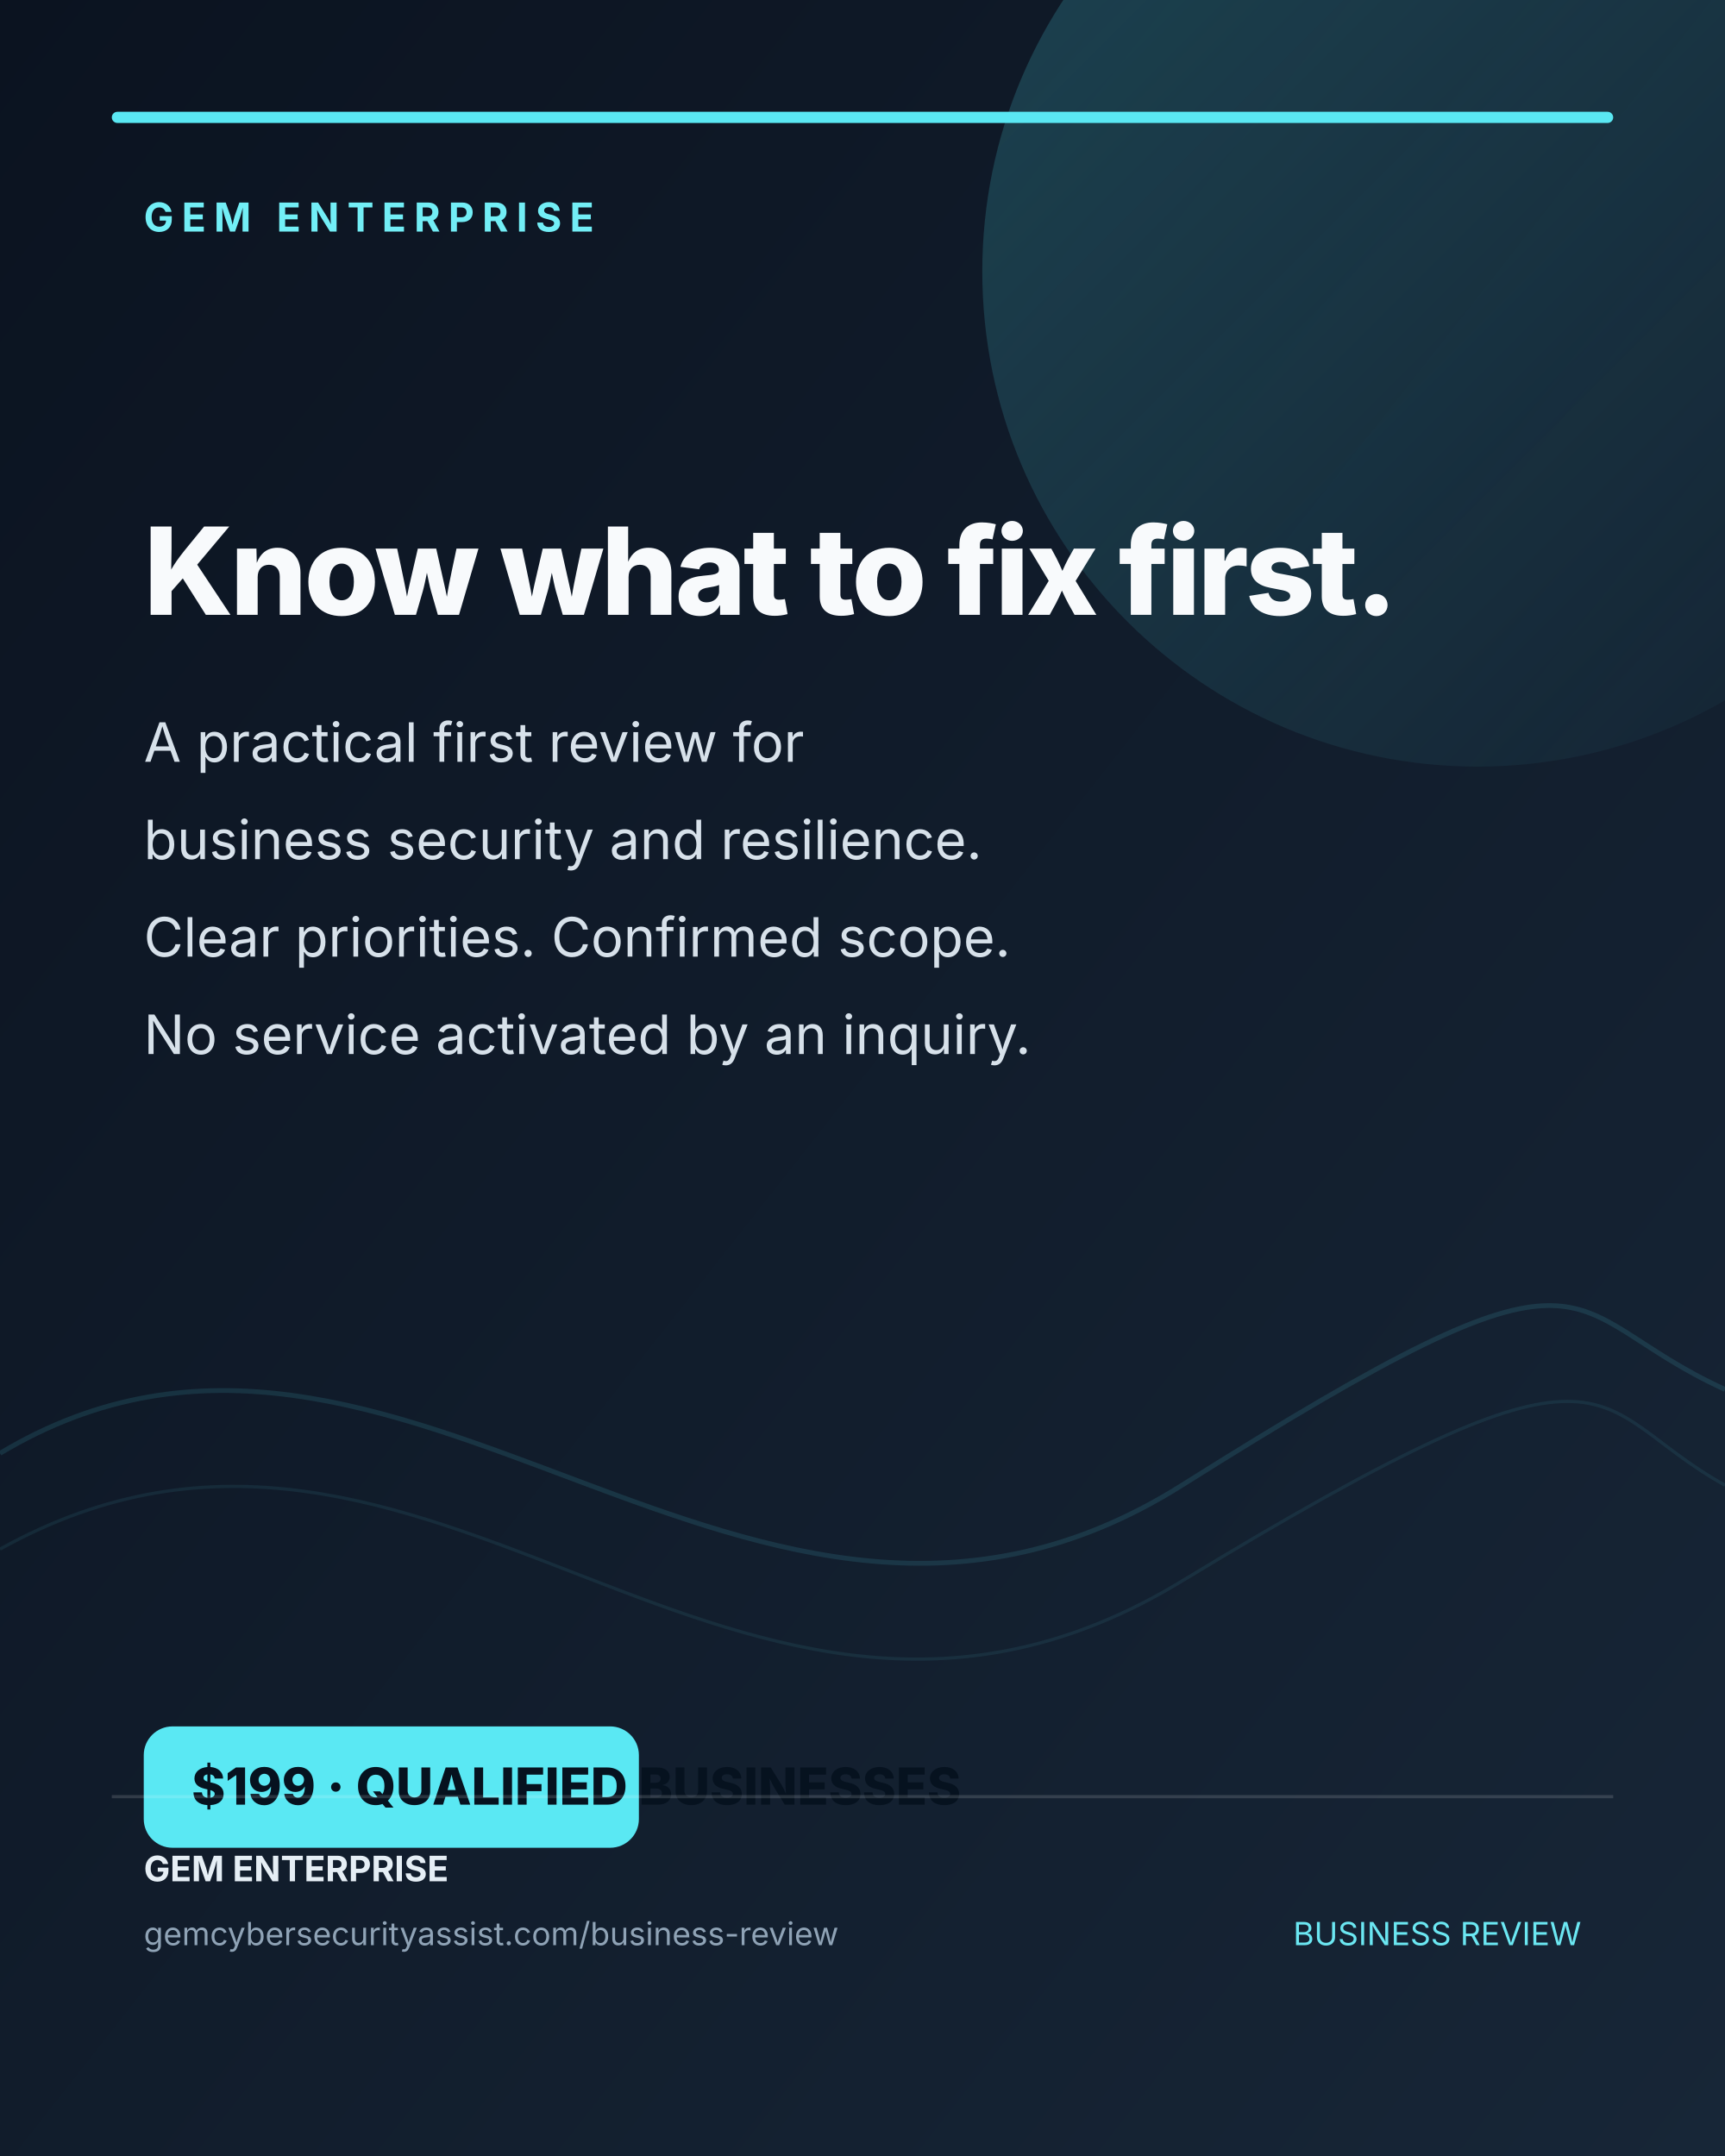
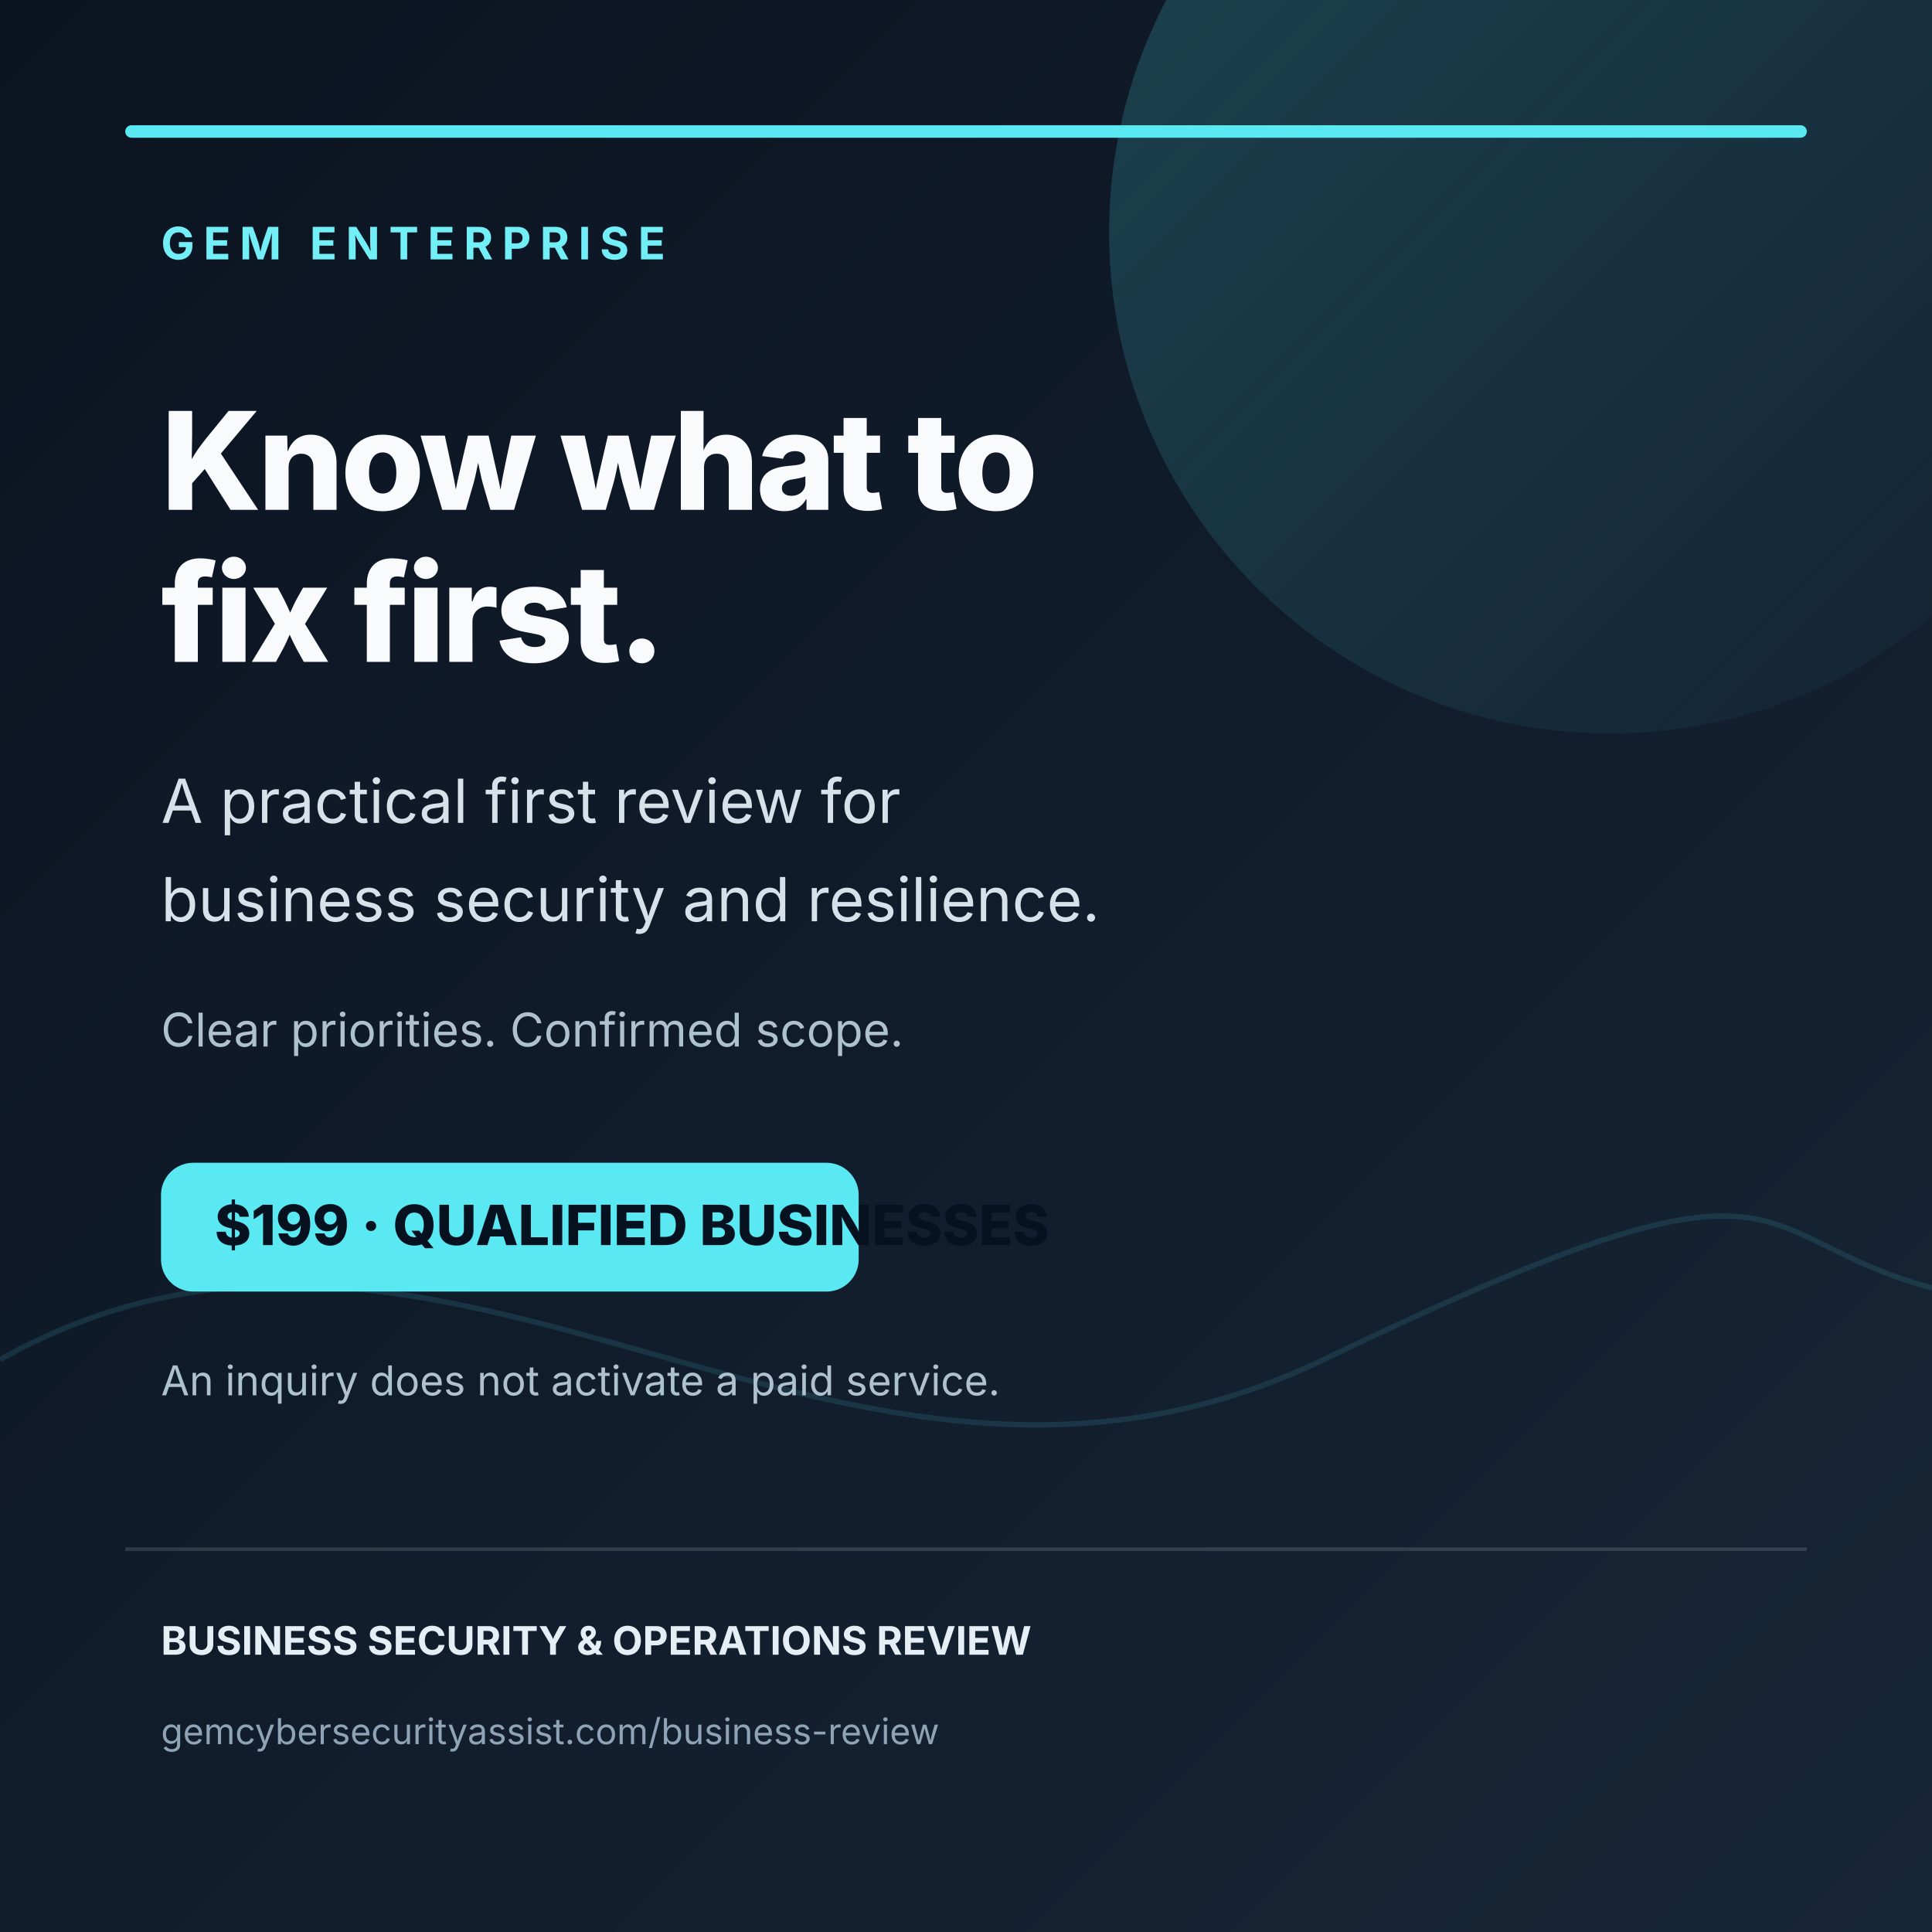
- <svg xmlns="http://www.w3.org/2000/svg" width="1080" height="1350" viewBox="0 0 1080 1350" role="img" aria-labelledby="title desc">
+ <svg xmlns="http://www.w3.org/2000/svg" width="1080" height="1080" viewBox="0 0 1080 1080" role="img" aria-labelledby="title desc">
  <defs>
    <linearGradient id="bg" x1="0" y1="0" x2="1" y2="1">
      <stop offset="0%" stop-color="#0B1320" />
      <stop offset="100%" stop-color="#172637" />
    </linearGradient>
    <linearGradient id="glow" x1="0" y1="0" x2="1" y2="1">
      <stop offset="0%" stop-color="#52E5F2" stop-opacity=".22" />
      <stop offset="100%" stop-color="#52E5F2" stop-opacity="0" />
    </linearGradient>
  </defs>
-   <rect width="1080" height="1350" fill="url(#bg)" />
-   <circle cx="925" cy="170" r="310" fill="url(#glow)" />
-   <path d="M0 910 C250 760 470 1100 740 930 S970 820 1080 870" fill="none" stroke="#5AE8F3" stroke-opacity=".12" stroke-width="3" />
-   <path d="M0 970 C270 820 460 1160 740 990 S990 880 1080 930" fill="none" stroke="#5AE8F3" stroke-opacity=".08" stroke-width="2" />
+   <rect width="1080" height="1080" fill="url(#bg)" />
+   <circle cx="900" cy="130" r="280" fill="url(#glow)" />
+   <path d="M0 760 C250 620 470 890 740 760 S970 690 1080 720" fill="none" stroke="#5AE8F3" stroke-opacity=".12" stroke-width="3" />
  <rect x="70" y="70" width="940" height="7" rx="3.5" fill="#5AE8F3" />
  <text x="90" y="145" fill="#72EEF6" font-family="Inter,Arial,sans-serif" font-size="25" font-weight="700" letter-spacing="5">GEM ENTERPRISE</text>
-   <text x="90" y="385" fill="#F8FAFC" font-family="Inter,Arial,sans-serif" font-size="76" font-weight="800" letter-spacing="-2">Know what to fix first.</text>
-   <text x="90" y="477" fill="#D7E1EA" font-family="Inter,Arial,sans-serif" font-size="34">A practical first review for</text>
-   <text x="90" y="538" fill="#D7E1EA" font-family="Inter,Arial,sans-serif" font-size="34">business security and resilience.</text>
-   <text x="90" y="599" fill="#D7E1EA" font-family="Inter,Arial,sans-serif" font-size="34">Clear priorities. Confirmed scope.</text>
-   <text x="90" y="660" fill="#D7E1EA" font-family="Inter,Arial,sans-serif" font-size="34">No service activated by an inquiry.</text>
-   <rect x="90" y="1081" width="310" height="76" rx="18" fill="#5AE8F3" />
-   <text x="120" y="1130" fill="#06121F" font-family="Inter,Arial,sans-serif" font-size="32" font-weight="800">$199 · QUALIFIED BUSINESSES</text>
-   <rect x="70" y="1124" width="940" height="2" fill="#FFFFFF" fill-opacity=".14" />
-   <text x="90" y="1178" fill="#E5EEF5" font-family="Inter,Arial,sans-serif" font-size="22" font-weight="700">GEM ENTERPRISE</text>
-   <text x="90" y="1218" fill="#8FA3B6" font-family="Inter,Arial,sans-serif" font-size="20">gemcybersecurityassist.com/business-review</text>
-   <text x="990" y="1218" text-anchor="end" fill="#6BE7F2" font-family="Inter,Arial,sans-serif" font-size="20">BUSINESS REVIEW</text>
+   <text x="90" y="285" fill="#F8FAFC" font-family="Inter,Arial,sans-serif" font-size="76" font-weight="800" letter-spacing="-2">Know what to</text>
+   <text x="90" y="370" fill="#F8FAFC" font-family="Inter,Arial,sans-serif" font-size="76" font-weight="800" letter-spacing="-2">fix first.</text>
+   <text x="90" y="460" fill="#D7E1EA" font-family="Inter,Arial,sans-serif" font-size="34">A practical first review for</text>
+   <text x="90" y="515" fill="#D7E1EA" font-family="Inter,Arial,sans-serif" font-size="34">business security and resilience.</text>
+   <text x="90" y="585" fill="#AFC0CF" font-family="Inter,Arial,sans-serif" font-size="26">Clear priorities. Confirmed scope.</text>
+   <rect x="90" y="650" width="390" height="72" rx="18" fill="#5AE8F3" />
+   <text x="120" y="696" fill="#06121F" font-family="Inter,Arial,sans-serif" font-size="31" font-weight="800">$199 · QUALIFIED BUSINESSES</text>
+   <text x="90" y="780" fill="#AFC0CF" font-family="Inter,Arial,sans-serif" font-size="23">An inquiry does not activate a paid service.</text>
+   <rect x="70" y="865" width="940" height="2" fill="#FFFFFF" fill-opacity=".14" />
+   <text x="90" y="925" fill="#E5EEF5" font-family="Inter,Arial,sans-serif" font-size="22" font-weight="700">BUSINESS SECURITY &amp; OPERATIONS REVIEW</text>
+   <text x="90" y="975" fill="#8FA3B6" font-family="Inter,Arial,sans-serif" font-size="20">gemcybersecurityassist.com/business-review</text>
</svg>
